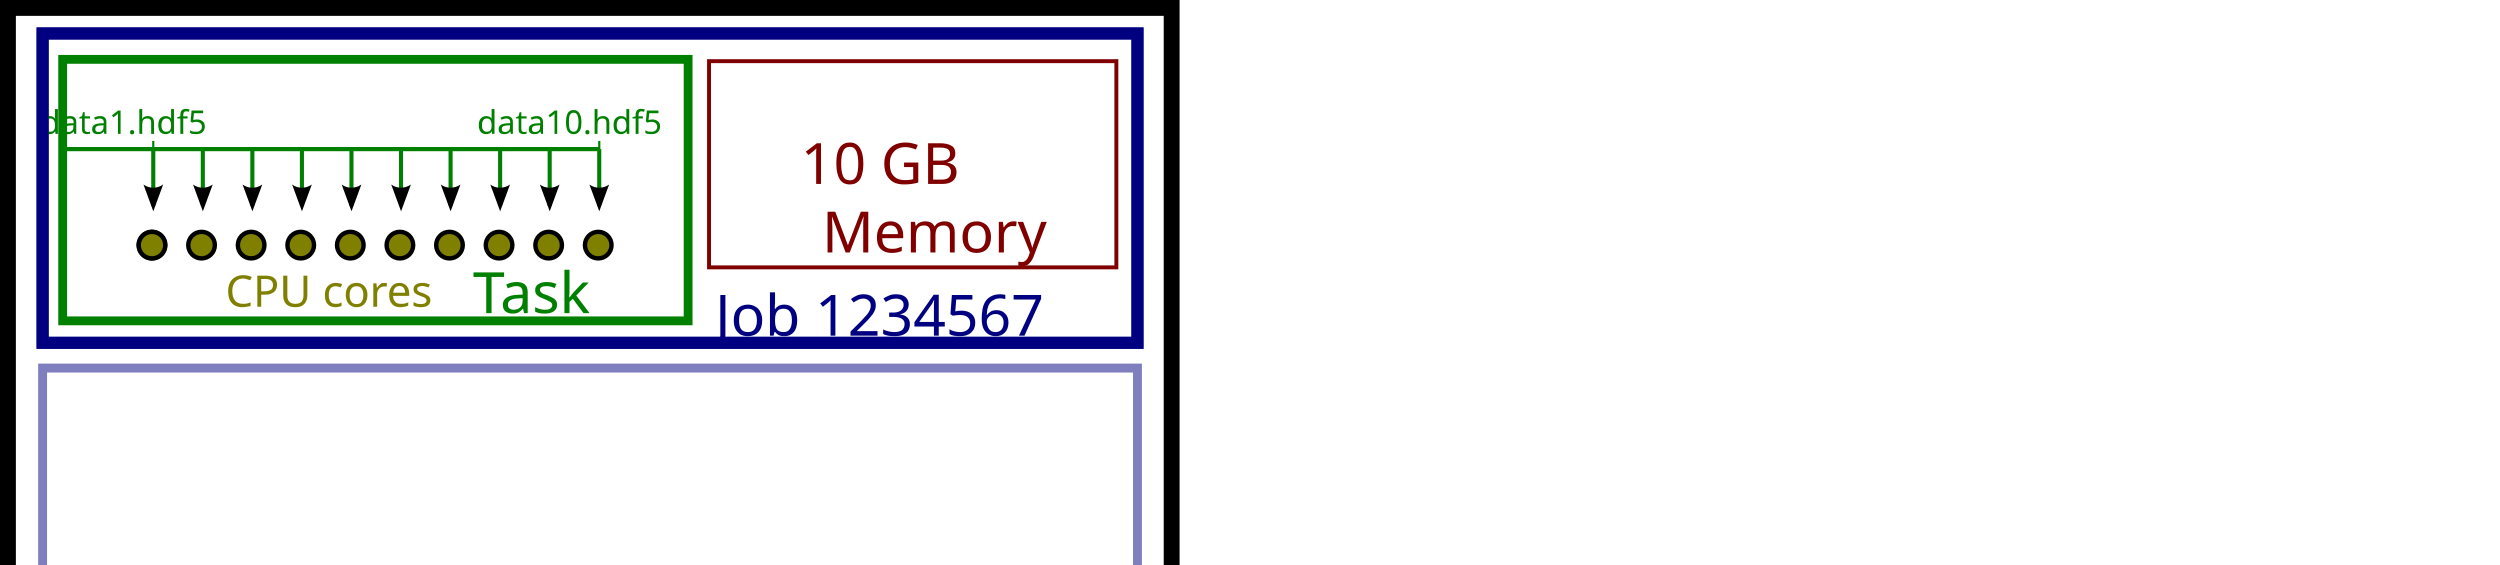
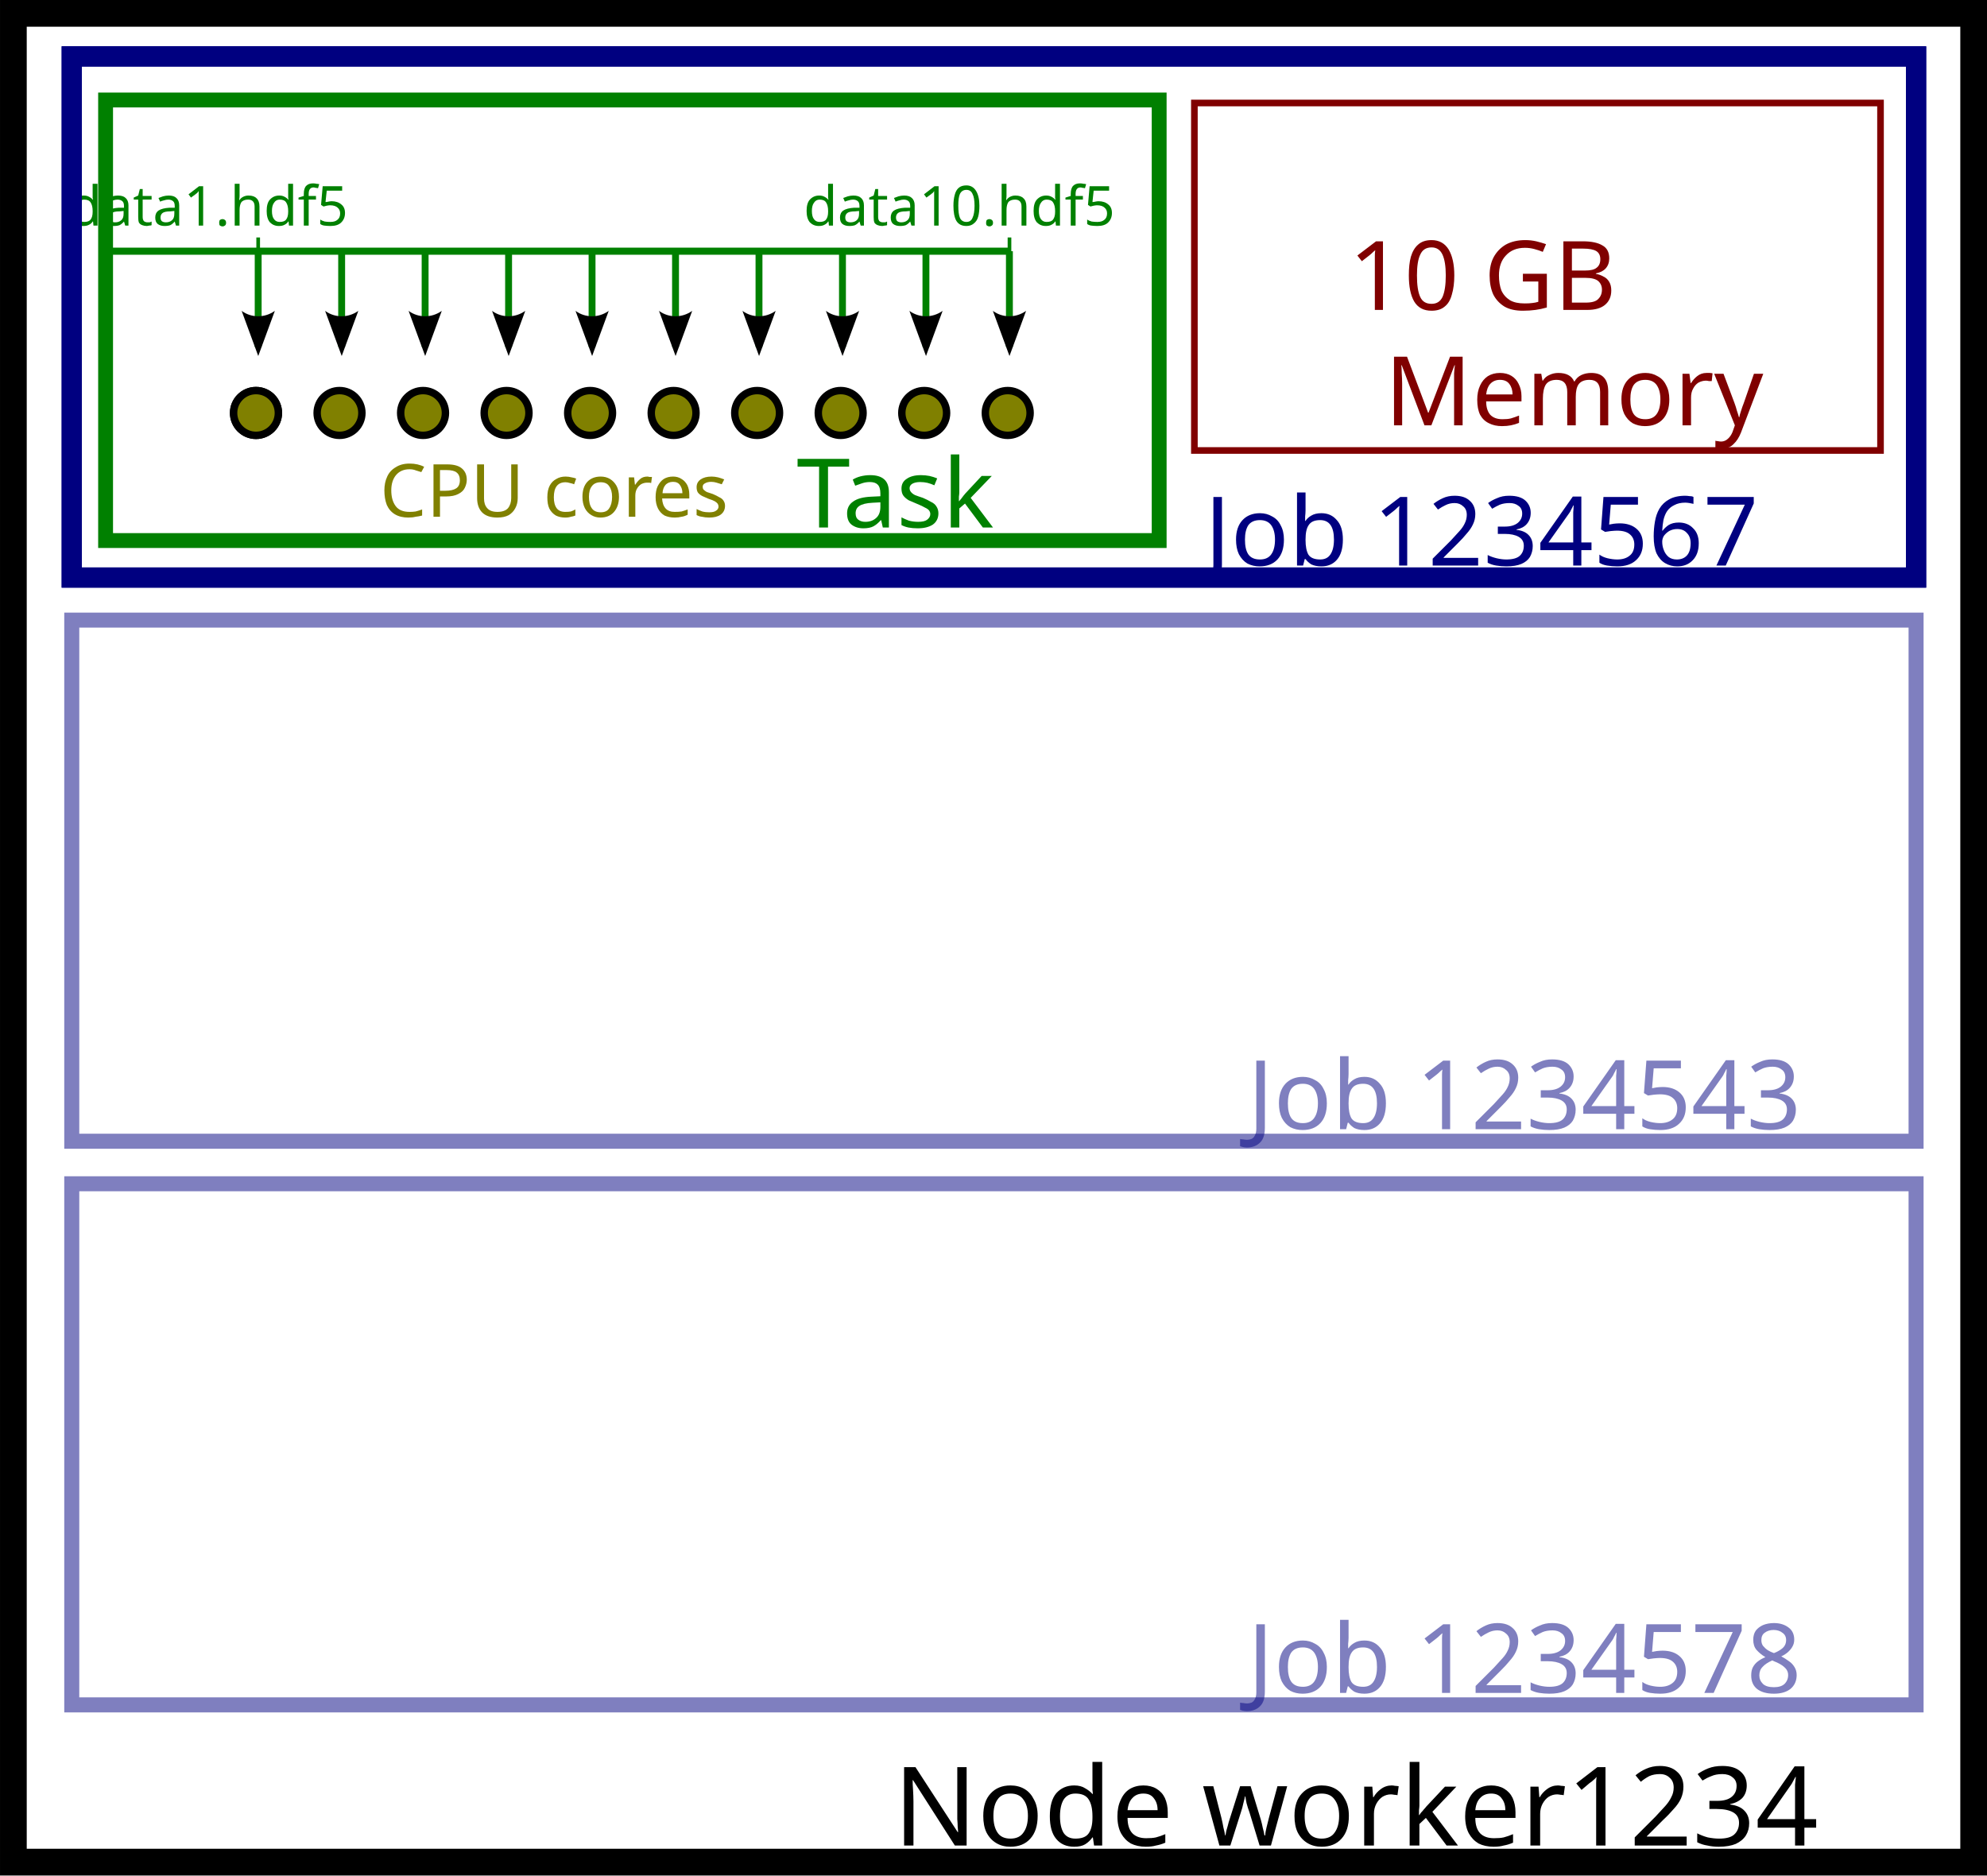
- <svg xmlns="http://www.w3.org/2000/svg" xmlns:xlink="http://www.w3.org/1999/xlink" width="162.116mm" height="36.586mm" viewBox="0 0 162.116 36.586" version="1.1" id="svg7751">
+ <svg xmlns="http://www.w3.org/2000/svg" xmlns:xlink="http://www.w3.org/1999/xlink" width="76.491mm" height="72.189mm" viewBox="0 0 76.491 72.189" version="1.1" id="svg7751">
  <defs id="defs7745">
    <marker orient="auto" refY="0" refX="0" id="Arrow2Mstart" style="overflow:visible">
      <path id="path3216" style="font-size:12px;fill-rule:evenodd;stroke-width:0.625;stroke-linejoin:round" d="M 8.719,4.034 -2.207,0.016 8.719,-4.002 c -1.745,2.372 -1.735,5.617 -6e-7,8.035 z" transform="scale(0.6)" />
    </marker>
    <marker orient="auto" refY="0" refX="0" id="Arrow2Mend" style="overflow:visible">
      <path id="path3219" style="font-size:12px;fill-rule:evenodd;stroke-width:0.625;stroke-linejoin:round" d="M 8.719,4.034 -2.207,0.016 8.719,-4.002 c -1.745,2.372 -1.735,5.617 -6e-7,8.035 z" transform="scale(-0.6)" />
    </marker>
    <marker orient="auto" refY="0" refX="0" id="marker7709" style="overflow:visible">
      <path id="path7707" style="font-size:12px;fill-rule:evenodd;stroke-width:0.625;stroke-linejoin:round" d="M 8.719,4.034 -2.207,0.016 8.719,-4.002 c -1.745,2.372 -1.735,5.617 -6e-7,8.035 z" transform="scale(0.6)" />
    </marker>
    <marker orient="auto" refY="0" refX="0" id="marker7713" style="overflow:visible">
      <path id="path7711" style="font-size:12px;fill-rule:evenodd;stroke-width:0.625;stroke-linejoin:round" d="M 8.719,4.034 -2.207,0.016 8.719,-4.002 c -1.745,2.372 -1.735,5.617 -6e-7,8.035 z" transform="scale(-0.6)" />
    </marker>
    <marker orient="auto" refY="0" refX="0" id="marker7717" style="overflow:visible">
      <path id="path7715" style="font-size:12px;fill-rule:evenodd;stroke-width:0.625;stroke-linejoin:round" d="M 8.719,4.034 -2.207,0.016 8.719,-4.002 c -1.745,2.372 -1.735,5.617 -6e-7,8.035 z" transform="scale(0.6)" />
    </marker>
    <marker orient="auto" refY="0" refX="0" id="marker7721" style="overflow:visible">
      <path id="path7719" style="font-size:12px;fill-rule:evenodd;stroke-width:0.625;stroke-linejoin:round" d="M 8.719,4.034 -2.207,0.016 8.719,-4.002 c -1.745,2.372 -1.735,5.617 -6e-7,8.035 z" transform="scale(-0.6)" />
    </marker>
    <marker orient="auto" refY="0" refX="0" id="marker7725" style="overflow:visible">
      <path id="path7723" style="font-size:12px;fill-rule:evenodd;stroke-width:0.625;stroke-linejoin:round" d="M 8.719,4.034 -2.207,0.016 8.719,-4.002 c -1.745,2.372 -1.735,5.617 -6e-7,8.035 z" transform="scale(0.6)" />
    </marker>
    <marker orient="auto" refY="0" refX="0" id="marker7729" style="overflow:visible">
      <path id="path7727" style="font-size:12px;fill-rule:evenodd;stroke-width:0.625;stroke-linejoin:round" d="M 8.719,4.034 -2.207,0.016 8.719,-4.002 c -1.745,2.372 -1.735,5.617 -6e-7,8.035 z" transform="scale(-0.6)" />
    </marker>
    <marker orient="auto" refY="0" refX="0" id="Arrow2Mstart-3" style="overflow:visible">
      <path id="path3216-6" style="font-size:12px;fill-rule:evenodd;stroke-width:0.625;stroke-linejoin:round" d="M 8.719,4.034 -2.207,0.016 8.719,-4.002 c -1.745,2.372 -1.735,5.617 -6e-7,8.035 z" transform="scale(0.6)" />
    </marker>
    <marker orient="auto" refY="0" refX="0" id="Arrow2Mend-7" style="overflow:visible">
      <path id="path3219-5" style="font-size:12px;fill-rule:evenodd;stroke-width:0.625;stroke-linejoin:round" d="M 8.719,4.034 -2.207,0.016 8.719,-4.002 c -1.745,2.372 -1.735,5.617 -6e-7,8.035 z" transform="scale(-0.6)" />
    </marker>
  </defs>
  <g id="layer1" transform="translate(-41.40623,-13.03604)">
    <rect rx="0" ry="0" style="font-size:11px;display:inline;overflow:visible;visibility:visible;fill:none;fill-opacity:1;fill-rule:evenodd;stroke:#000080;stroke-width:0.778;stroke-linecap:round;stroke-linejoin:miter;stroke-miterlimit:4;stroke-dasharray:none;stroke-dashoffset:0;stroke-opacity:1;marker:none;marker-start:none;marker-mid:none;marker-end:none;enable-background:accumulate" id="rect8854" width="70.998" height="20.058" x="44.169" y="15.208" />
    <rect y="13.55" x="41.921" height="71.16" width="75.463" id="rect8868" style="display:inline;overflow:visible;visibility:visible;fill:none;fill-opacity:1;fill-rule:evenodd;stroke:#000000;stroke-width:1.029;stroke-linecap:round;stroke-linejoin:miter;stroke-miterlimit:4;stroke-dasharray:none;stroke-dashoffset:0;stroke-opacity:1;marker:none;marker-start:none;marker-mid:none;marker-end:none;enable-background:accumulate" />
    <text xml:space="preserve" style="font-size:4.233px;line-height:125%;font-family:sans-serif;-inkscape-font-specification:sans-serif;text-align:end;letter-spacing:0px;word-spacing:0px;text-anchor:end;fill:#000000;stroke:none;stroke-width:0.265px;stroke-linecap:butt;stroke-linejoin:miter;stroke-opacity:1" x="116.901" y="84.074" id="text788">
      <tspan id="tspan786" x="116.901" y="84.074" style="text-align:end;text-anchor:end;fill:#000000;stroke:none;stroke-width:0.265px">Node worker1234</tspan>
    </text>
    <rect y="17.001" x="87.385" height="13.373" width="26.413" id="rect8860" style="display:inline;overflow:visible;visibility:visible;fill:none;fill-opacity:1;fill-rule:evenodd;stroke:#800000;stroke-width:0.255;stroke-linecap:round;stroke-linejoin:miter;stroke-miterlimit:4;stroke-dasharray:none;stroke-dashoffset:0;stroke-opacity:1;marker:none;marker-start:none;marker-mid:none;marker-end:none;enable-background:accumulate" />
    <text id="text8862" y="29.406" x="113.407" style="font-style:normal;font-variant:normal;font-weight:normal;font-stretch:normal;font-size:3.175px;line-height:0%;font-family:sans-serif;-inkscape-font-specification:Sans;text-align:end;writing-mode:lr-tb;text-anchor:end;fill:#800000;fill-opacity:1;stroke:none;stroke-width:0.265px;stroke-linecap:butt;stroke-linejoin:miter;stroke-opacity:1" xml:space="preserve">
      <tspan y="29.406" x="113.407" id="tspan8864" style="font-size:3.704px;line-height:1.25;font-family:sans-serif;text-align:end;text-anchor:end;stroke-width:0.265px">Memory</tspan>
    </text>
    <text id="text1741" y="24.963" x="100.548" style="font-style:normal;font-variant:normal;font-weight:normal;font-stretch:normal;font-size:3.175px;line-height:0%;font-family:sans-serif;-inkscape-font-specification:Sans;text-align:center;writing-mode:lr-tb;text-anchor:middle;fill:#800000;fill-opacity:1;stroke:none;stroke-width:0.265px;stroke-linecap:butt;stroke-linejoin:miter;stroke-opacity:1" xml:space="preserve">
      <tspan y="24.963" x="100.548" id="tspan1739" style="font-size:3.704px;line-height:1.25;font-family:sans-serif;stroke-width:0.265px">10 GB</tspan>
    </text>
    <g id="g2373">
      <path id="path13503" d="M 51.345,26.388 V 22.705" style="fill:none;fill-rule:evenodd;stroke:#008000;stroke-width:0.265;stroke-linecap:butt;stroke-linejoin:miter;stroke-miterlimit:4;stroke-dasharray:none;stroke-opacity:1;marker-start:url(#Arrow2Mstart)" />
      <rect style="fill:none;stroke:#008000;stroke-width:0.572;stroke-linejoin:miter;stroke-miterlimit:4;stroke-dasharray:none" id="rect1766" width="40.558" height="16.957" x="45.471" y="16.885" />
      <text id="text1770" y="33.339" x="85.448" style="font-style:normal;font-variant:normal;font-weight:normal;font-stretch:normal;font-size:3.175px;line-height:0%;font-family:sans-serif;-inkscape-font-specification:Sans;text-align:end;writing-mode:lr-tb;text-anchor:end;fill:#008000;fill-opacity:1;stroke:none;stroke-width:0.265px;stroke-linecap:butt;stroke-linejoin:miter;stroke-opacity:1" xml:space="preserve">
        <tspan y="33.339" x="85.448" id="tspan1768" style="font-size:3.704px;line-height:1.25;font-family:sans-serif;text-align:end;text-anchor:end;fill:#008000;stroke:none;stroke-width:0.265px">Task</tspan>
      </text>
      <circle style="fill:#808000;stroke:#000000;stroke-width:0.286;stroke-linejoin:miter;stroke-miterlimit:4;stroke-dasharray:none" id="path1772" cx="51.261" cy="28.931" r="0.862" />
      <text xml:space="preserve" style="font-size:2.822px;line-height:125%;font-family:sans-serif;-inkscape-font-specification:sans-serif;text-align:center;letter-spacing:0px;word-spacing:0px;text-anchor:middle;fill:#808000;stroke:none;stroke-width:0.265px;stroke-linecap:butt;stroke-linejoin:miter;stroke-opacity:1" x="65.298" y="32.925" id="text1776">
        <tspan id="tspan1774" x="65.298" y="32.925" style="font-size:2.822px;fill:#808000;stroke:none;stroke-width:0.265px">CPU cores</tspan>
      </text>
-       <use x="0" y="0" xlink:href="#path1772" id="use2202" />
-       <use x="0" y="0" xlink:href="#path1772" transform="translate(3.215384)" id="use2204" />
-       <use x="0" y="0" xlink:href="#path1772" transform="translate(6.430768)" id="use2206" />
-       <use x="0" y="0" xlink:href="#path1772" transform="translate(9.646152)" id="use2208" />
-       <use x="0" y="0" xlink:href="#path1772" transform="translate(12.86154)" id="use2210" />
-       <use x="0" y="0" xlink:href="#path1772" transform="translate(16.07692)" id="use2212" />
-       <use x="0" y="0" xlink:href="#path1772" transform="translate(19.2923)" id="use2214" />
-       <use x="0" y="0" xlink:href="#path1772" transform="translate(22.50769)" id="use2216" />
-       <use x="0" y="0" xlink:href="#path1772" transform="translate(25.72307)" id="use2218" />
-       <use x="0" y="0" xlink:href="#path1772" transform="translate(28.93846)" id="use2220" />
-       <use x="0" y="0" xlink:href="#path13503" transform="translate(3.213241)" id="use2304" />
-       <use x="0" y="0" xlink:href="#path13503" transform="translate(6.426482)" id="use2306" />
-       <use x="0" y="0" xlink:href="#path13503" transform="translate(9.639723)" id="use2308" />
-       <use x="0" y="0" xlink:href="#path13503" transform="translate(12.85296)" id="use2310" />
-       <use x="0" y="0" xlink:href="#path13503" transform="translate(16.06621)" id="use2312" />
-       <use x="0" y="0" xlink:href="#path13503" transform="translate(19.27945)" id="use2314" />
-       <use x="0" y="0" xlink:href="#path13503" transform="translate(22.49269)" id="use2316" />
-       <use x="0" y="0" xlink:href="#path13503" transform="translate(25.70593)" id="use2318" />
-       <use x="0" y="0" xlink:href="#path13503" transform="translate(28.91917)" id="use2320" />
+       <use x="0" y="0" xlink:href="#path1772" id="use2202" width="100%" height="100%" />
+       <use x="0" y="0" xlink:href="#path1772" transform="translate(3.215384)" id="use2204" width="100%" height="100%" />
+       <use x="0" y="0" xlink:href="#path1772" transform="translate(6.430768)" id="use2206" width="100%" height="100%" />
+       <use x="0" y="0" xlink:href="#path1772" transform="translate(9.646152)" id="use2208" width="100%" height="100%" />
+       <use x="0" y="0" xlink:href="#path1772" transform="translate(12.86154)" id="use2210" width="100%" height="100%" />
+       <use x="0" y="0" xlink:href="#path1772" transform="translate(16.07692)" id="use2212" width="100%" height="100%" />
+       <use x="0" y="0" xlink:href="#path1772" transform="translate(19.2923)" id="use2214" width="100%" height="100%" />
+       <use x="0" y="0" xlink:href="#path1772" transform="translate(22.50769)" id="use2216" width="100%" height="100%" />
+       <use x="0" y="0" xlink:href="#path1772" transform="translate(25.72307)" id="use2218" width="100%" height="100%" />
+       <use x="0" y="0" xlink:href="#path1772" transform="translate(28.93846)" id="use2220" width="100%" height="100%" />
+       <use x="0" y="0" xlink:href="#path13503" transform="translate(3.213241)" id="use2304" width="100%" height="100%" />
+       <use x="0" y="0" xlink:href="#path13503" transform="translate(6.426482)" id="use2306" width="100%" height="100%" />
+       <use x="0" y="0" xlink:href="#path13503" transform="translate(9.639723)" id="use2308" width="100%" height="100%" />
+       <use x="0" y="0" xlink:href="#path13503" transform="translate(12.85296)" id="use2310" width="100%" height="100%" />
+       <use x="0" y="0" xlink:href="#path13503" transform="translate(16.06621)" id="use2312" width="100%" height="100%" />
+       <use x="0" y="0" xlink:href="#path13503" transform="translate(19.27945)" id="use2314" width="100%" height="100%" />
+       <use x="0" y="0" xlink:href="#path13503" transform="translate(22.49269)" id="use2316" width="100%" height="100%" />
+       <use x="0" y="0" xlink:href="#path13503" transform="translate(25.70593)" id="use2318" width="100%" height="100%" />
+       <use x="0" y="0" xlink:href="#path13503" transform="translate(28.91917)" id="use2320" width="100%" height="100%" />
      <path style="fill:none;fill-rule:evenodd;stroke:#008000;stroke-width:0.273px;stroke-linecap:butt;stroke-linejoin:miter;stroke-opacity:1" d="m 80.264,22.705 c -34.554,0 -34.623,0 -34.623,0" id="path2322" />
      <text xml:space="preserve" style="font-size:2.117px;line-height:125%;font-family:sans-serif;-inkscape-font-specification:sans-serif;text-align:center;letter-spacing:0px;word-spacing:0px;text-anchor:middle;fill:#008000;stroke:none;stroke-width:0.265px;stroke-linecap:butt;stroke-linejoin:miter;stroke-opacity:1" x="51.348" y="21.719" id="text2326">
        <tspan id="tspan2324" x="51.348" y="21.719" style="font-size:2.117px;fill:#008000;stroke:none;stroke-width:0.265px">data1.hdf5</tspan>
      </text>
      <text xml:space="preserve" style="font-size:2.117px;line-height:125%;font-family:sans-serif;-inkscape-font-specification:sans-serif;text-align:center;letter-spacing:0px;word-spacing:0px;text-anchor:middle;fill:#008000;stroke:none;stroke-width:0.265px;stroke-linecap:butt;stroke-linejoin:miter;stroke-opacity:1" x="80.267" y="21.719" id="text2330">
        <tspan id="tspan2328" x="80.267" y="21.719" style="font-size:2.117px;fill:#008000;stroke:none;stroke-width:0.265px">data10.hdf5</tspan>
      </text>
      <path id="path2332" d="m 51.345,23.213 v -1.037" style="fill:none;fill-rule:evenodd;stroke:#008000;stroke-width:0.141;stroke-linecap:butt;stroke-linejoin:miter;stroke-miterlimit:4;stroke-dasharray:none;stroke-opacity:1" />
      <path id="path2334" d="m 80.267,23.213 v -1.037" style="fill:none;fill-rule:evenodd;stroke:#008000;stroke-width:0.141;stroke-linecap:butt;stroke-linejoin:miter;stroke-miterlimit:4;stroke-dasharray:none;stroke-opacity:1" />
    </g>
    <g id="g2385">
      <text xml:space="preserve" style="font-style:normal;font-variant:normal;font-weight:normal;font-stretch:normal;font-size:3.175px;line-height:0%;font-family:sans-serif;-inkscape-font-specification:Sans;text-align:end;writing-mode:lr-tb;text-anchor:end;fill:#000080;fill-opacity:1;stroke:none;stroke-width:0.265px;stroke-linecap:butt;stroke-linejoin:miter;stroke-opacity:1" x="114.878" y="34.803" id="text8856">
        <tspan id="tspan8599" x="114.878" y="34.803" style="font-size:3.704px;line-height:1.25;font-family:sans-serif;text-align:end;text-anchor:end;stroke-width:0.265px">Job 1234567</tspan>
      </text>
      <rect rx="0" ry="0" style="font-size:11px;display:inline;overflow:visible;visibility:visible;fill:none;fill-opacity:1;fill-rule:evenodd;stroke:#000080;stroke-width:0.778;stroke-linecap:round;stroke-linejoin:miter;stroke-miterlimit:4;stroke-dasharray:none;stroke-dashoffset:0;stroke-opacity:1;marker:none;marker-start:none;marker-mid:none;marker-end:none;enable-background:accumulate" id="rect2336" width="70.998" height="20.058" x="44.169" y="15.208" />
    </g>
-     <text xml:space="preserve" style="font-style:normal;font-variant:normal;font-weight:normal;font-stretch:normal;font-size:3.175px;line-height:0%;font-family:sans-serif;-inkscape-font-specification:Sans;text-align:end;writing-mode:lr-tb;text-anchor:end;fill:#000080;fill-opacity:1;stroke:none;stroke-width:0.265px;stroke-linecap:butt;stroke-linejoin:miter;stroke-opacity:1;opacity:0.5;" x="114.878" y="56.499" id="text2389">
-       <tspan id="tspan2387" x="114.878" y="56.499" style="font-size:3.704px;line-height:1.25;font-family:sans-serif;text-align:end;text-anchor:end;stroke-width:0.265px;">Job 1234543</tspan>
+     <text xml:space="preserve" style="font-style:normal;font-variant:normal;font-weight:normal;font-stretch:normal;font-size:3.175px;line-height:0%;font-family:sans-serif;-inkscape-font-specification:Sans;text-align:end;writing-mode:lr-tb;text-anchor:end;opacity:0.5;fill:#000080;fill-opacity:1;stroke:none;stroke-width:0.265px;stroke-linecap:butt;stroke-linejoin:miter;stroke-opacity:1" x="114.878" y="56.499" id="text2389">
+       <tspan id="tspan2387" x="114.878" y="56.499" style="font-size:3.704px;line-height:1.25;font-family:sans-serif;text-align:end;text-anchor:end;stroke-width:0.265px">Job 1234543</tspan>
    </text>
-     <rect rx="0" ry="0" style="font-size:11px;display:inline;overflow:visible;visibility:visible;fill:none;fill-opacity:1;fill-rule:evenodd;stroke:#000080;stroke-width:0.578;stroke-linecap:round;stroke-linejoin:miter;stroke-miterlimit:4;stroke-dasharray:none;stroke-dashoffset:0;stroke-opacity:1;marker:none;marker-start:none;marker-mid:none;marker-end:none;enable-background:accumulate;opacity:0.5" id="rect2391" width="70.998" height="20.058" x="44.169" y="36.904" />
-     <text xml:space="preserve" style="font-style:normal;font-variant:normal;font-weight:normal;font-stretch:normal;font-size:3.175px;line-height:0%;font-family:sans-serif;-inkscape-font-specification:Sans;text-align:end;writing-mode:lr-tb;text-anchor:end;fill:#000080;fill-opacity:1;stroke:none;stroke-width:0.265px;stroke-linecap:butt;stroke-linejoin:miter;stroke-opacity:1;opacity:0.5;" x="114.878" y="78.195" id="text2397">
-       <tspan id="tspan2395" x="114.878" y="78.195" style="font-size:3.704px;line-height:1.25;font-family:sans-serif;text-align:end;text-anchor:end;stroke-width:0.265px;">Job 1234578</tspan>
+     <rect rx="0" ry="0" style="font-size:11px;display:inline;overflow:visible;visibility:visible;opacity:0.5;fill:none;fill-opacity:1;fill-rule:evenodd;stroke:#000080;stroke-width:0.578;stroke-linecap:round;stroke-linejoin:miter;stroke-miterlimit:4;stroke-dasharray:none;stroke-dashoffset:0;stroke-opacity:1;marker:none;marker-start:none;marker-mid:none;marker-end:none;enable-background:accumulate" id="rect2391" width="70.998" height="20.058" x="44.169" y="36.904" />
+     <text xml:space="preserve" style="font-style:normal;font-variant:normal;font-weight:normal;font-stretch:normal;font-size:3.175px;line-height:0%;font-family:sans-serif;-inkscape-font-specification:Sans;text-align:end;writing-mode:lr-tb;text-anchor:end;opacity:0.5;fill:#000080;fill-opacity:1;stroke:none;stroke-width:0.265px;stroke-linecap:butt;stroke-linejoin:miter;stroke-opacity:1" x="114.878" y="78.195" id="text2397">
+       <tspan id="tspan2395" x="114.878" y="78.195" style="font-size:3.704px;line-height:1.25;font-family:sans-serif;text-align:end;text-anchor:end;stroke-width:0.265px">Job 1234578</tspan>
    </text>
-     <rect rx="0" ry="0" style="font-size:11px;display:inline;overflow:visible;visibility:visible;fill:none;fill-opacity:1;fill-rule:evenodd;stroke:#000080;stroke-width:0.578;stroke-linecap:round;stroke-linejoin:miter;stroke-miterlimit:4;stroke-dasharray:none;stroke-dashoffset:0;stroke-opacity:1;marker:none;marker-start:none;marker-mid:none;marker-end:none;enable-background:accumulate;opacity:0.5" id="rect2399" width="70.998" height="20.058" x="44.169" y="58.599" />
+     <rect rx="0" ry="0" style="font-size:11px;display:inline;overflow:visible;visibility:visible;opacity:0.5;fill:none;fill-opacity:1;fill-rule:evenodd;stroke:#000080;stroke-width:0.578;stroke-linecap:round;stroke-linejoin:miter;stroke-miterlimit:4;stroke-dasharray:none;stroke-dashoffset:0;stroke-opacity:1;marker:none;marker-start:none;marker-mid:none;marker-end:none;enable-background:accumulate" id="rect2399" width="70.998" height="20.058" x="44.169" y="58.599" />
  </g>
</svg>
